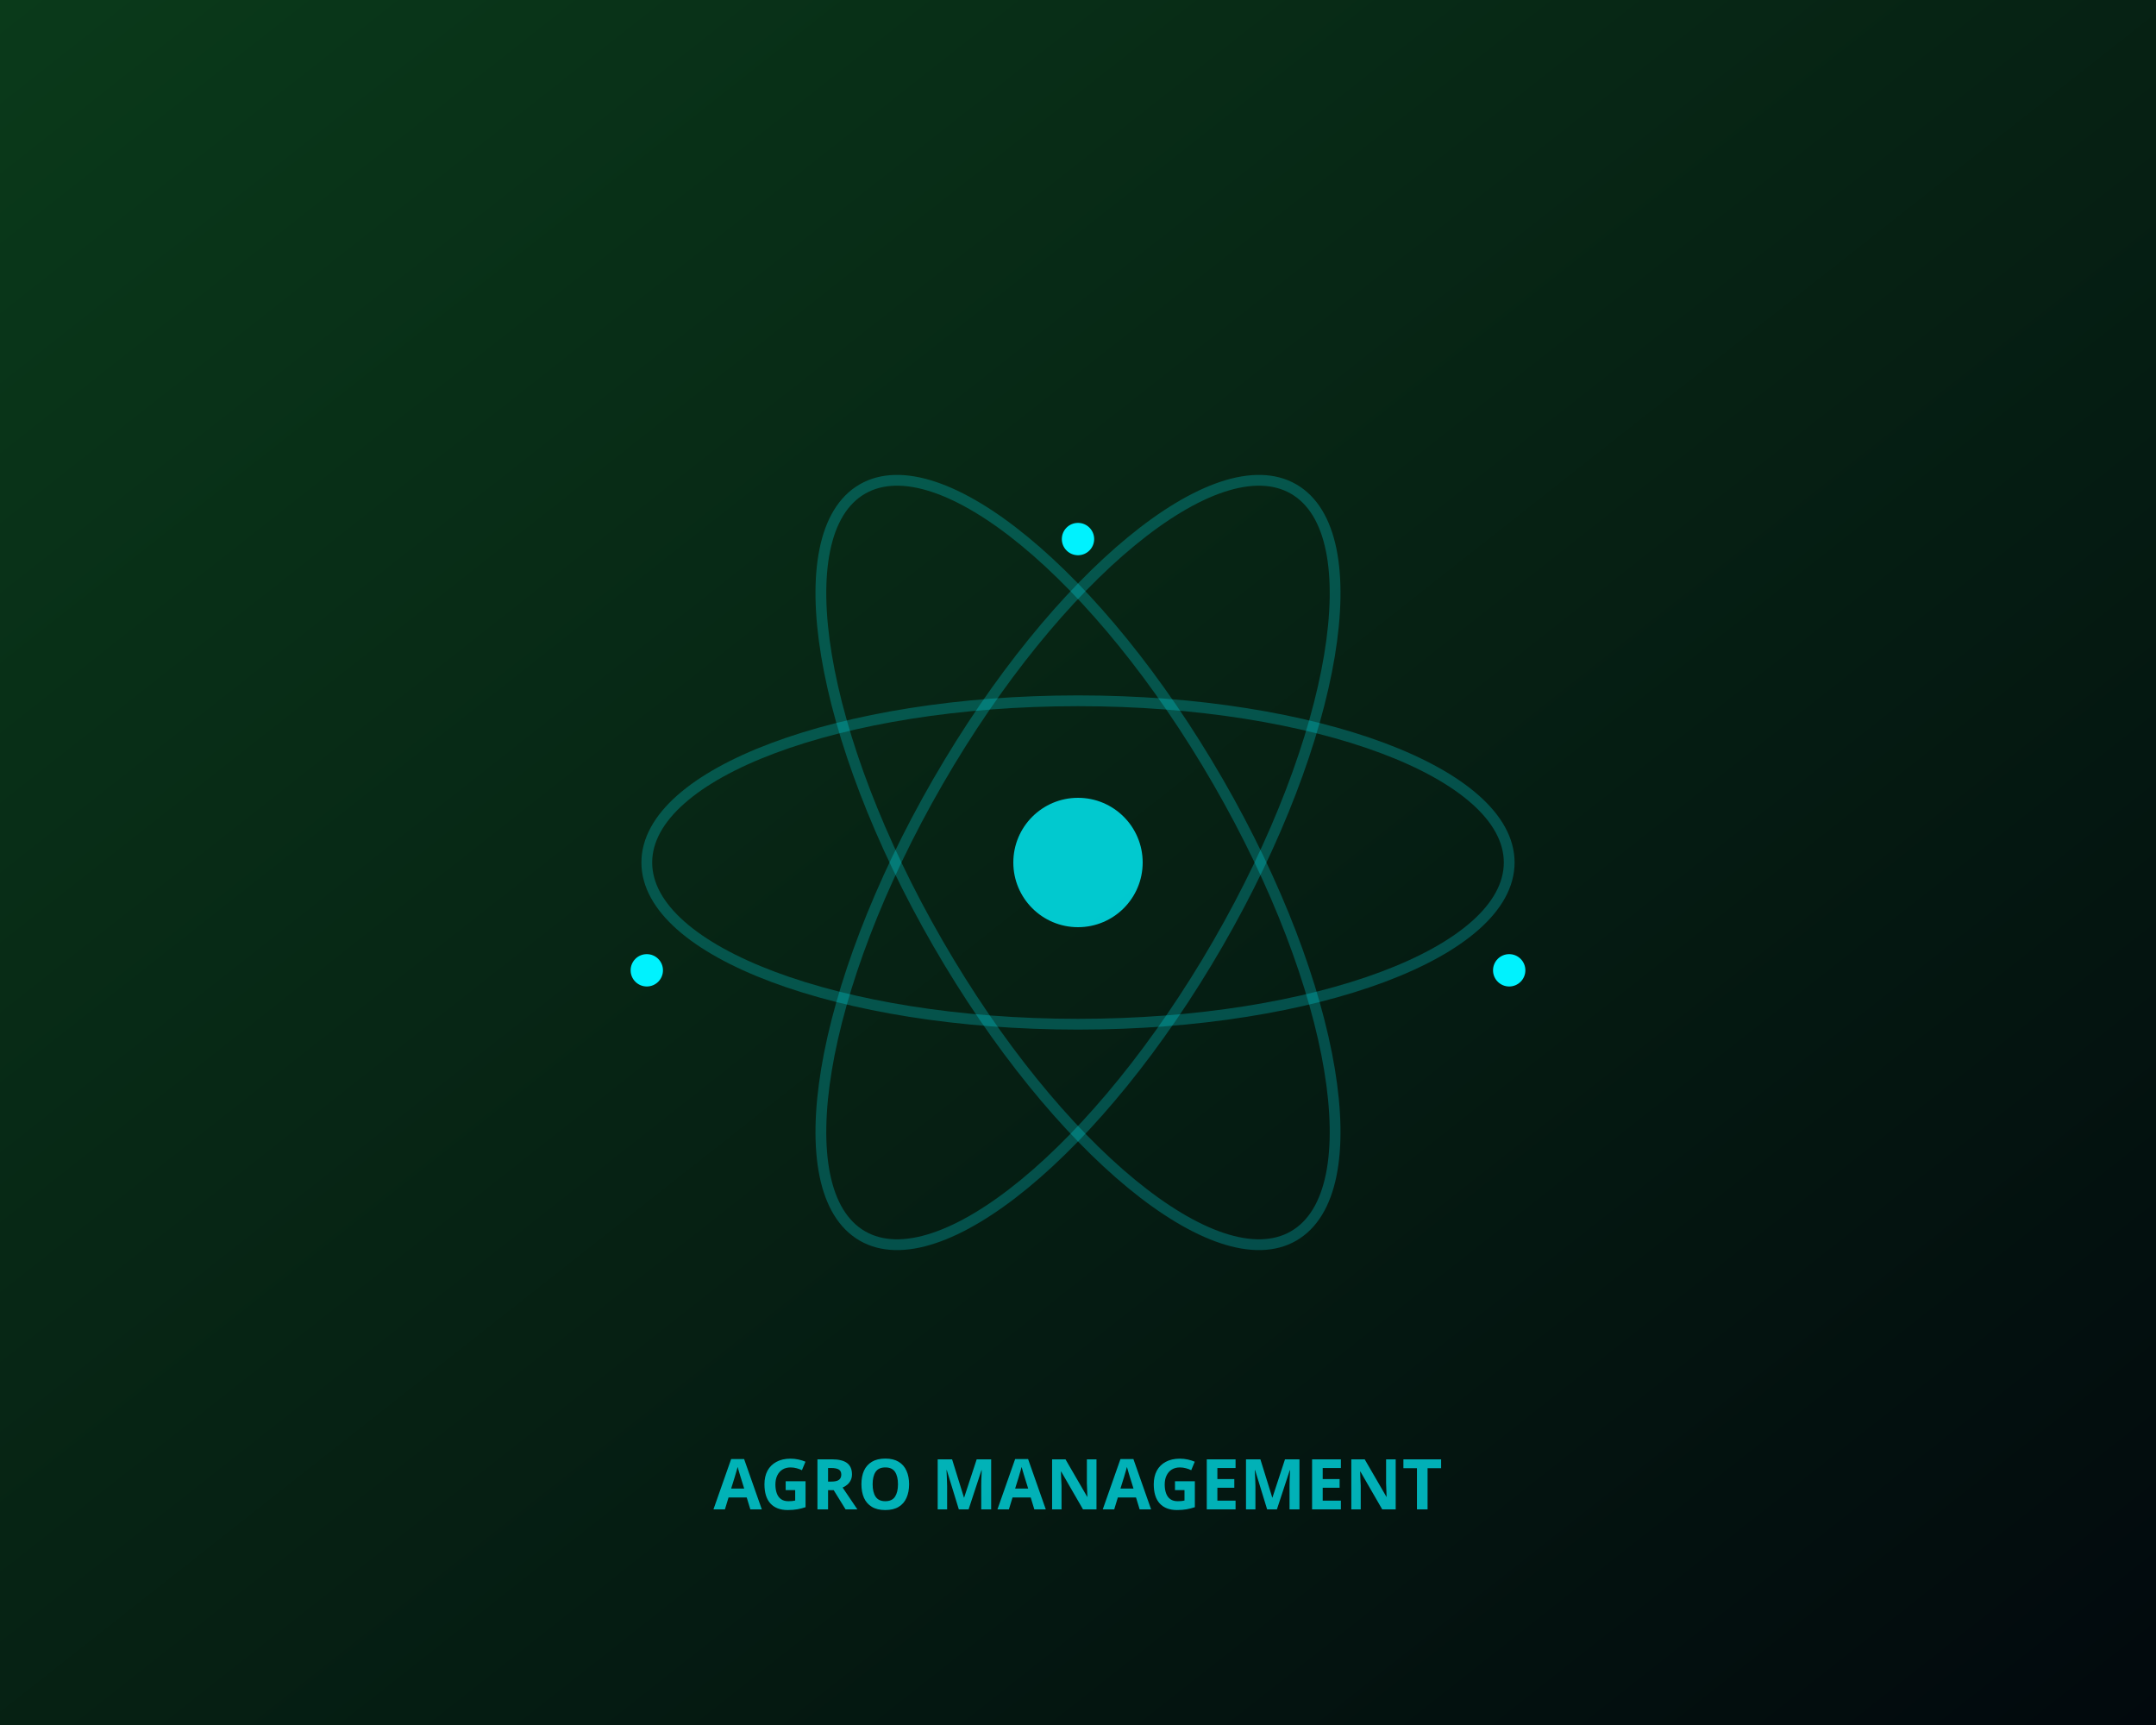
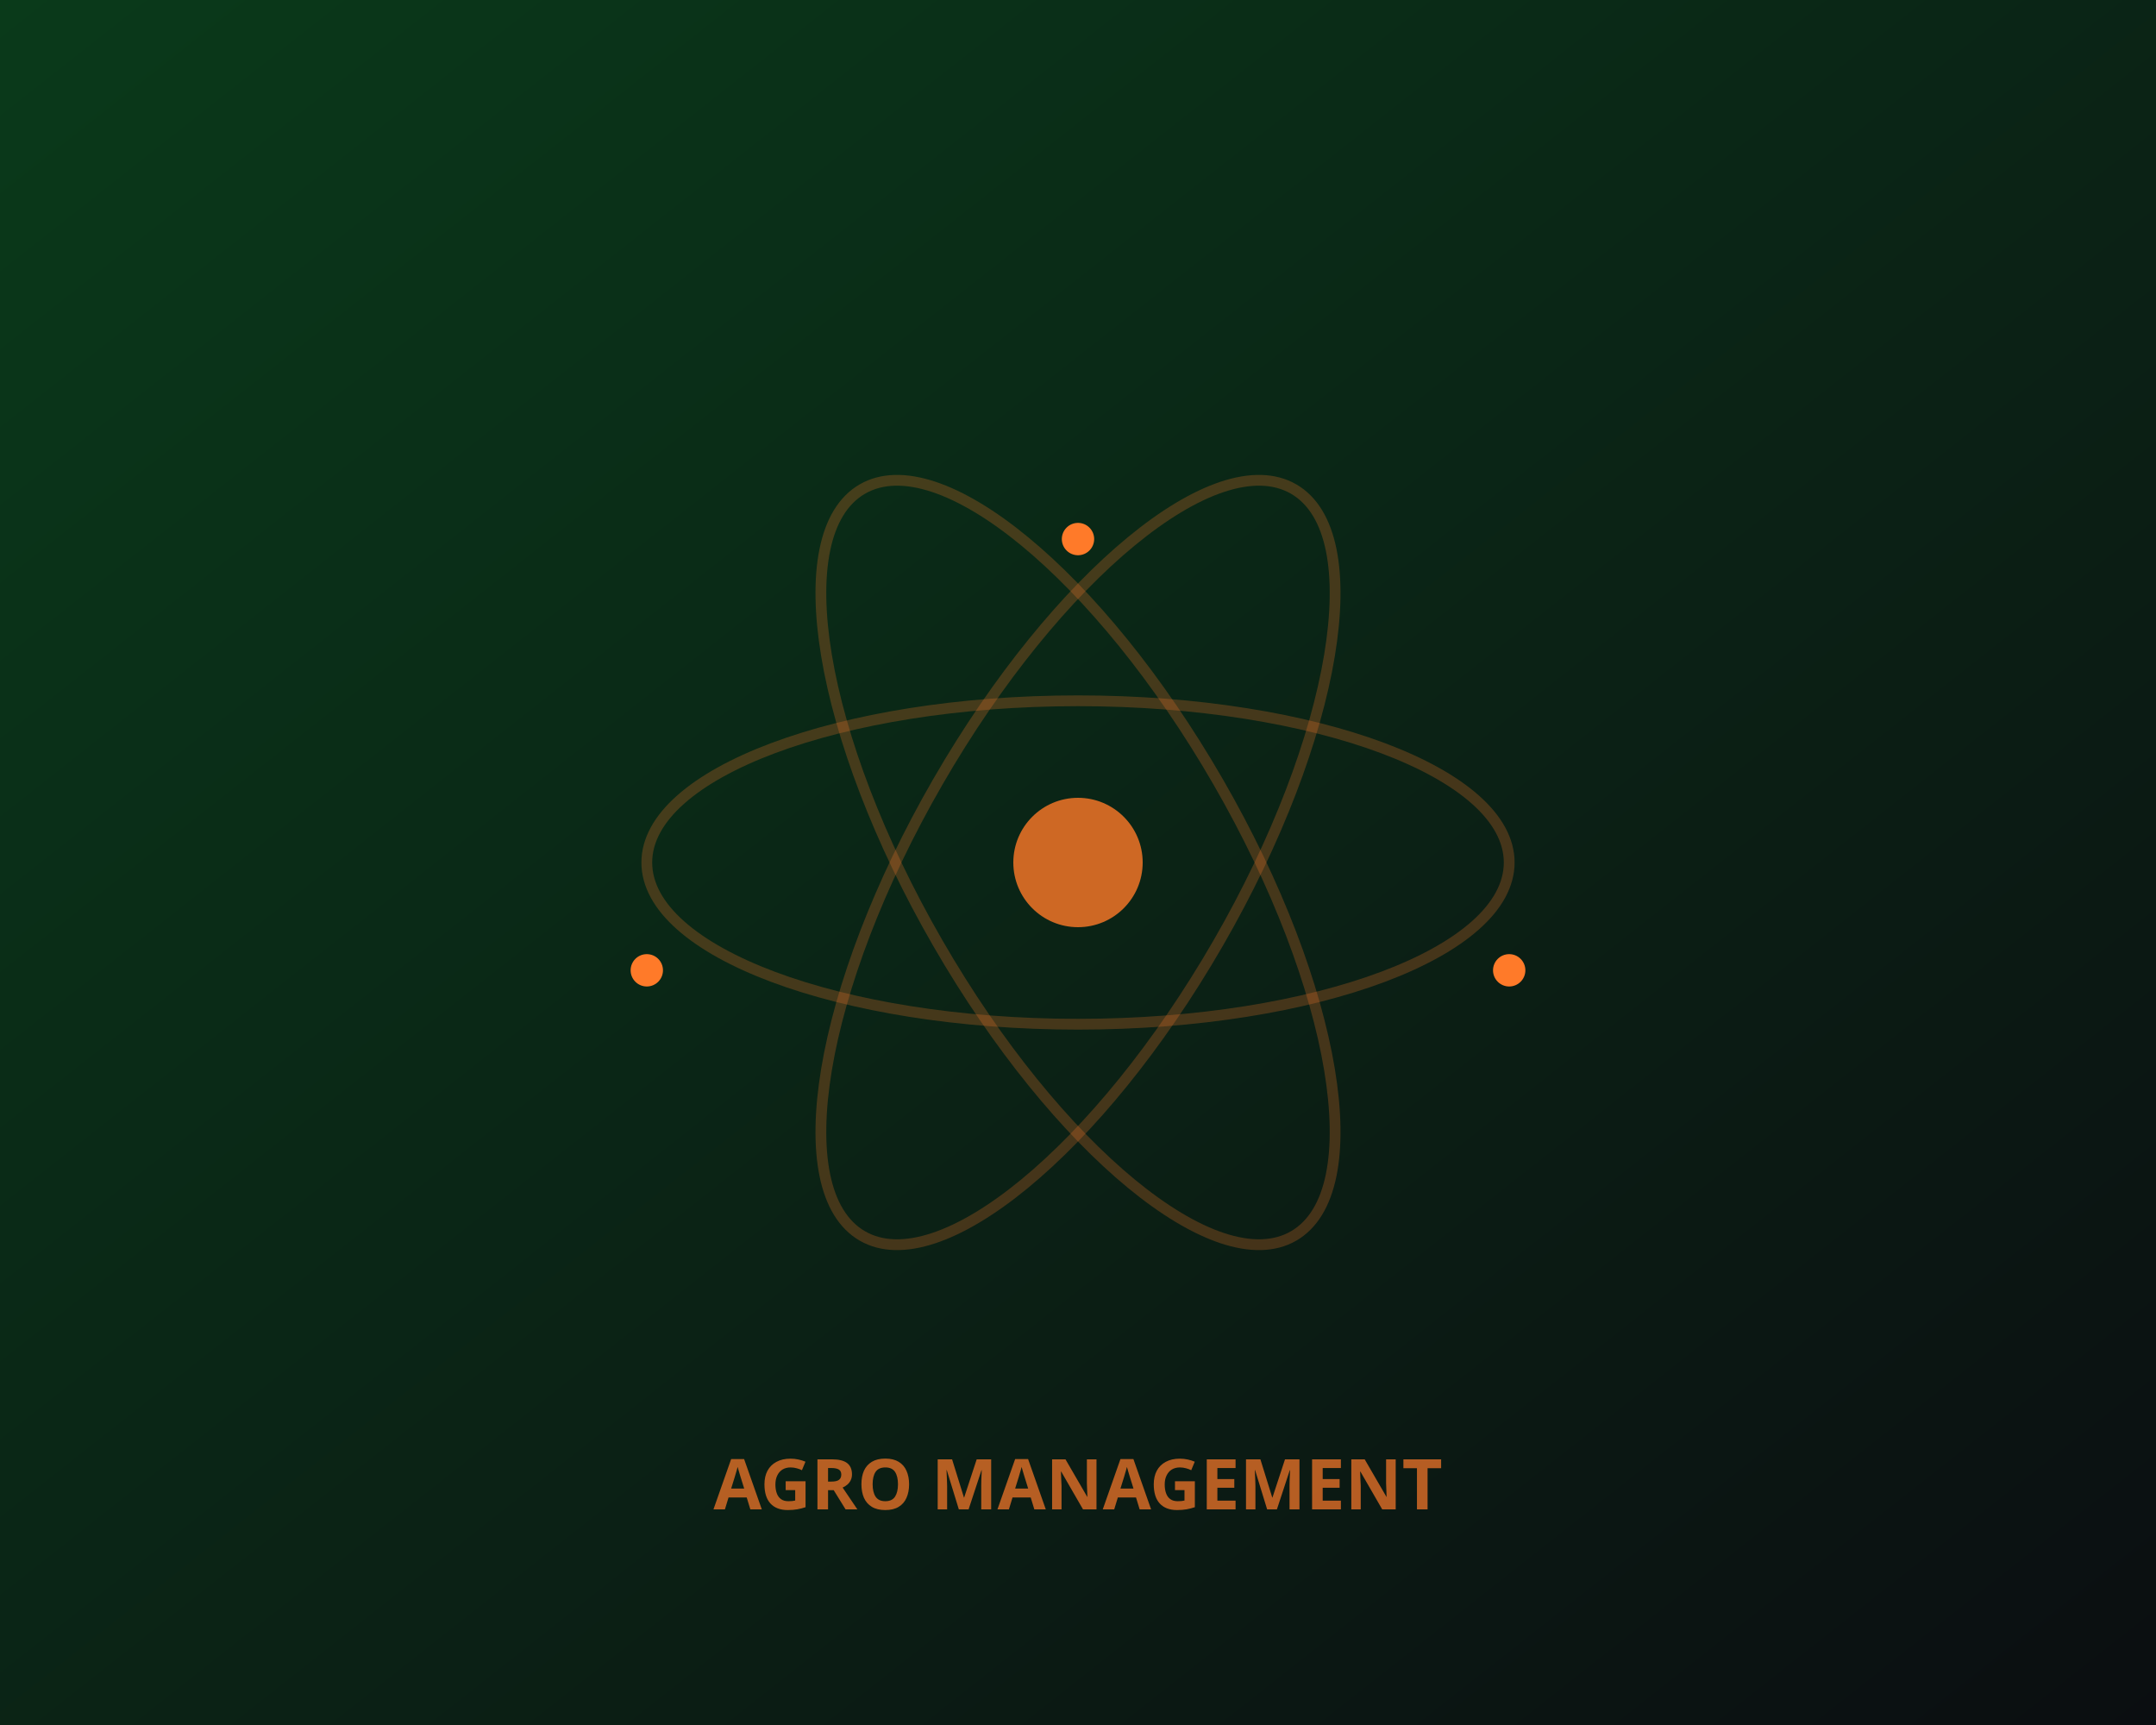
<svg xmlns="http://www.w3.org/2000/svg" width="400" height="320" viewBox="0 0 400 320">
  <defs>
    <linearGradient id="bg9" x1="0" y1="0" x2="1" y2="1">
      <stop offset="0%" stop-color="#0a3a1a" />
-       <stop offset="100%" stop-color="#02090d" />
+       <stop offset="100%" stop-color="#0b0e11" />
    </linearGradient>
  </defs>
  <rect width="400" height="320" fill="url(#bg9)" />
-   <g transform="translate(200,160)" fill="none" stroke="#00f2fe" stroke-opacity="0.6" stroke-width="2">
+   <g transform="translate(200,160)" fill="none" stroke="#ff7a29" stroke-opacity="0.6" stroke-width="2">
    <ellipse rx="80" ry="30" opacity="0.4" />
    <ellipse rx="80" ry="30" transform="rotate(60)" opacity="0.4" />
    <ellipse rx="80" ry="30" transform="rotate(120)" opacity="0.4" />
-     <circle r="12" fill="#00f2fe" fill-opacity="0.8" stroke="none" />
+     <circle r="12" fill="#ff7a29" fill-opacity="0.8" stroke="none" />
  </g>
-   <circle cx="200" cy="100" r="3" fill="#00f2fe" />
-   <circle cx="120" cy="180" r="3" fill="#00f2fe" />
-   <circle cx="280" cy="180" r="3" fill="#00f2fe" />
-   <text x="200" y="280" text-anchor="middle" fill="#00f2fe" font-family="sans-serif" font-size="13" font-weight="bold" opacity="0.7">AGRO MANAGEMENT</text>
+   <circle cx="200" cy="100" r="3" fill="#ff7a29" />
+   <circle cx="120" cy="180" r="3" fill="#ff7a29" />
+   <circle cx="280" cy="180" r="3" fill="#ff7a29" />
+   <text x="200" y="280" text-anchor="middle" fill="#ff7a29" font-family="sans-serif" font-size="13" font-weight="bold" opacity="0.7">AGRO MANAGEMENT</text>
</svg>
